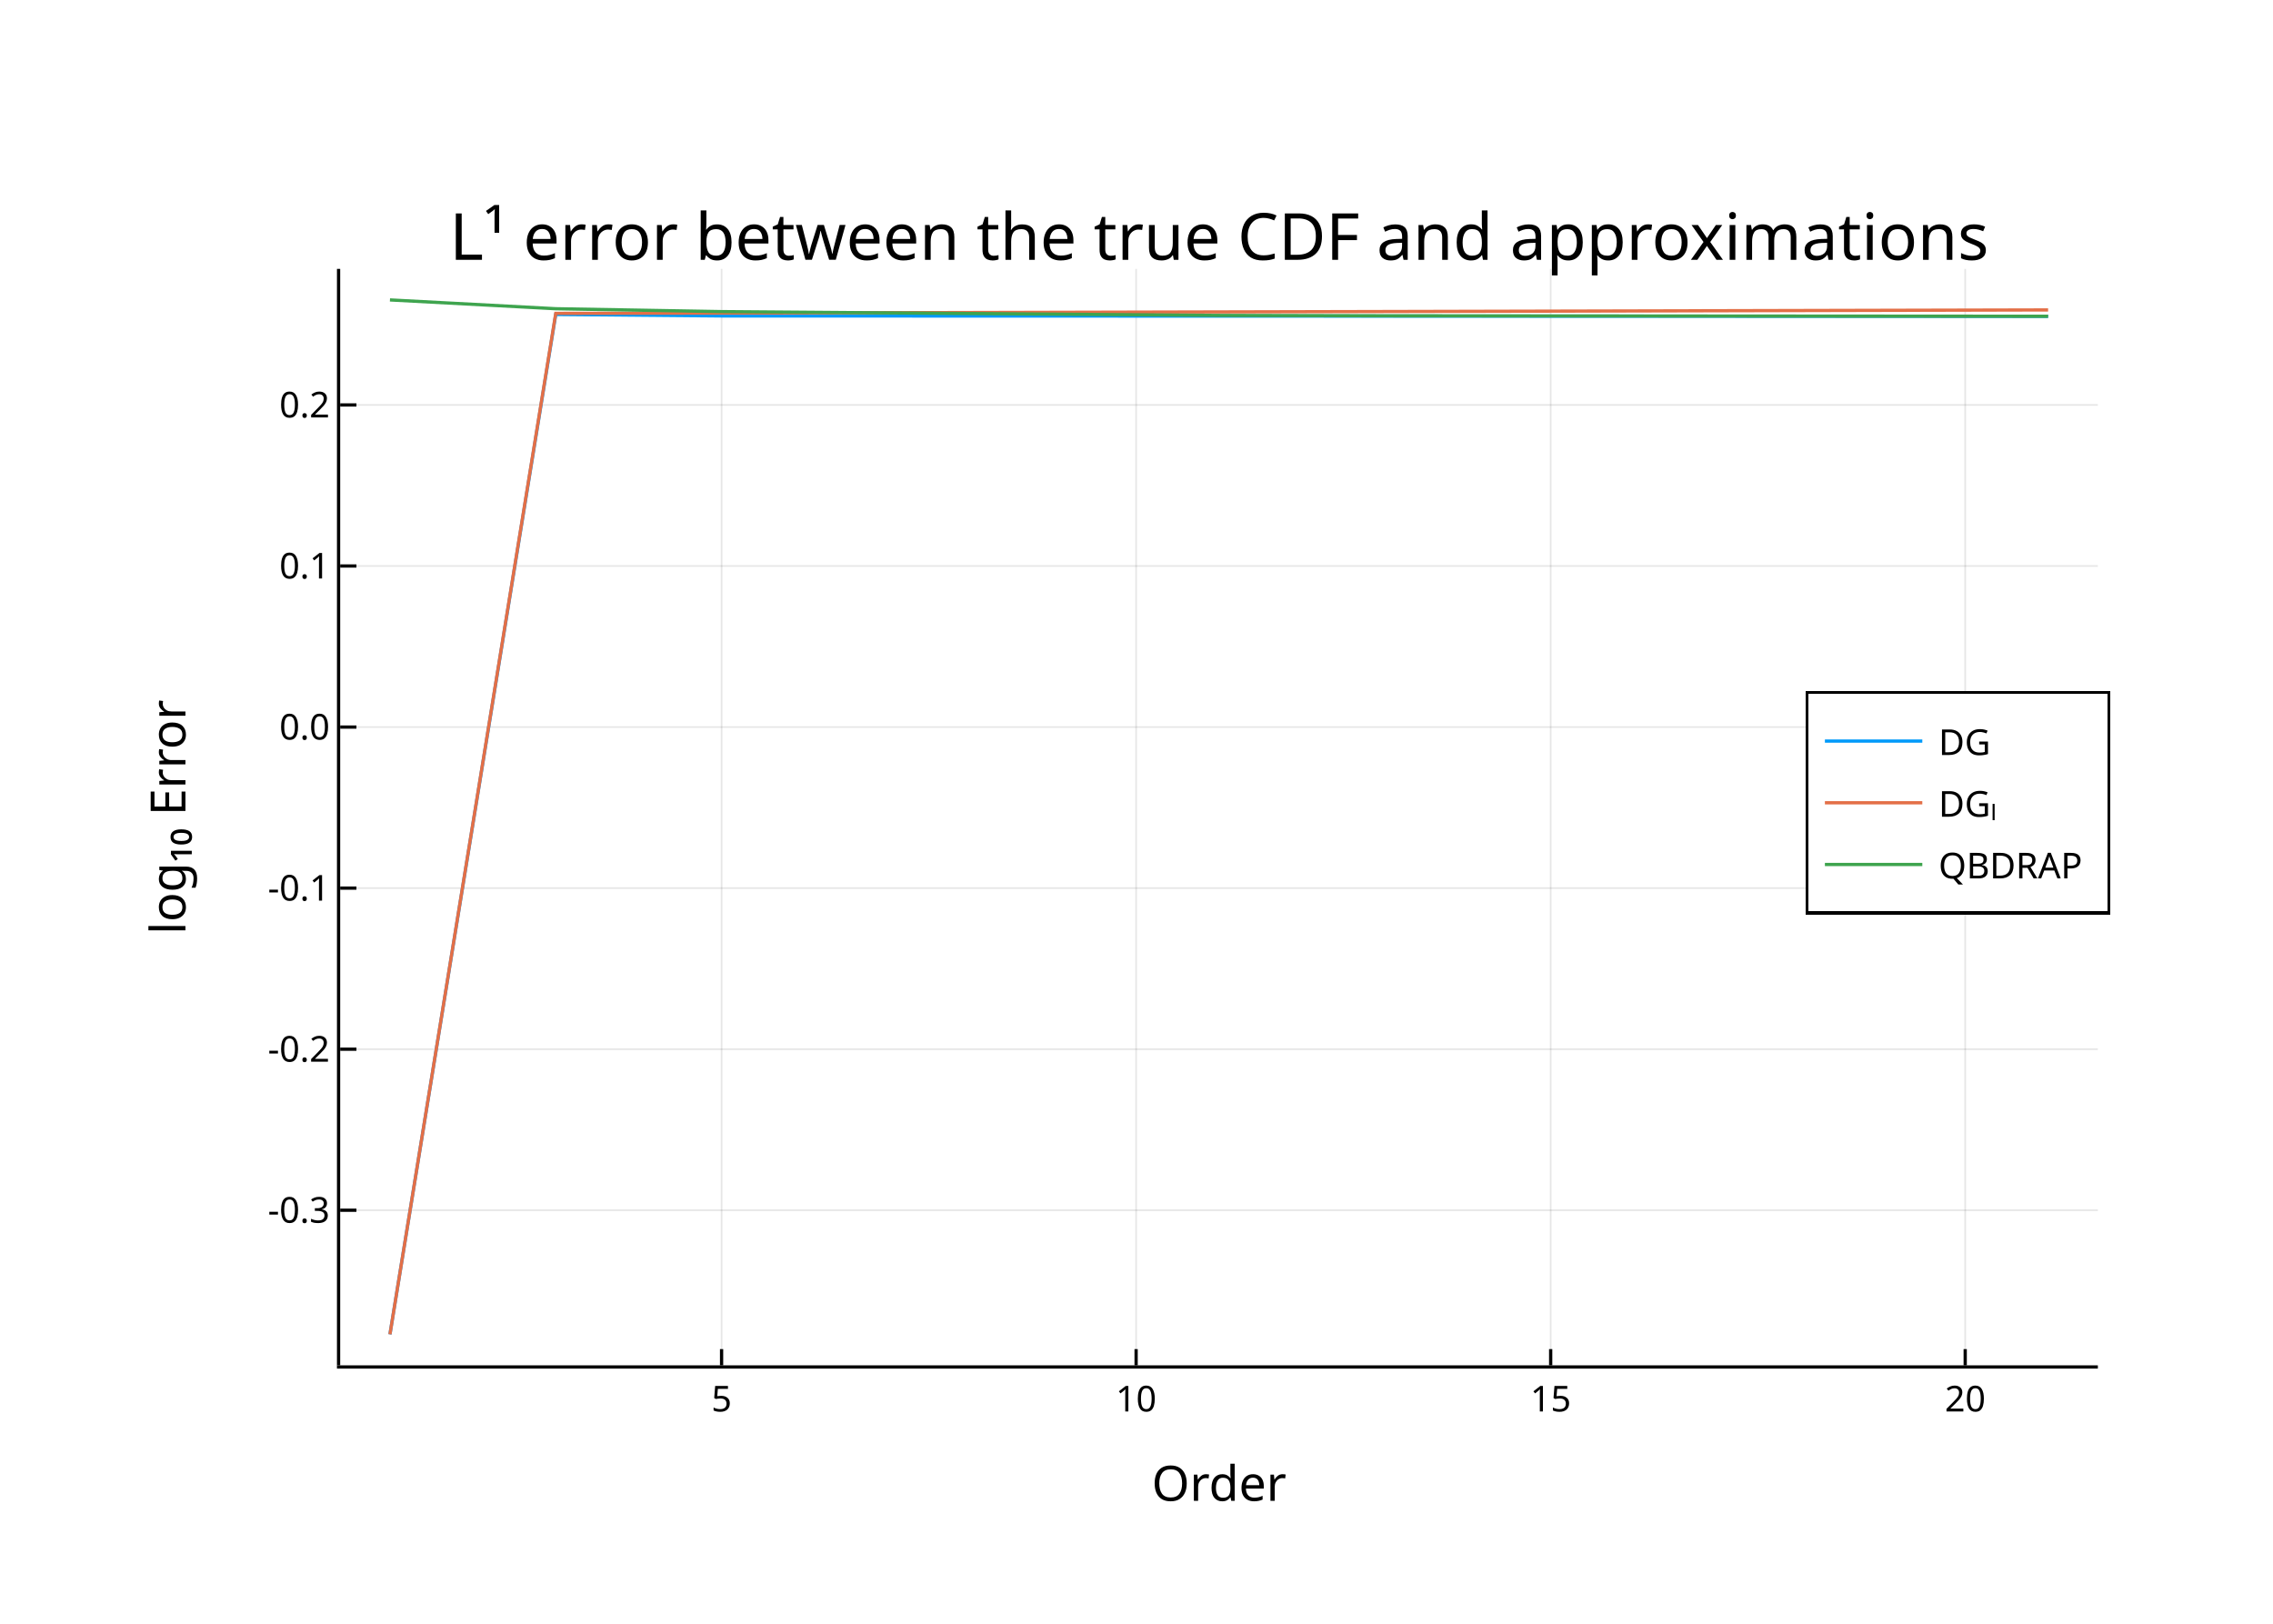
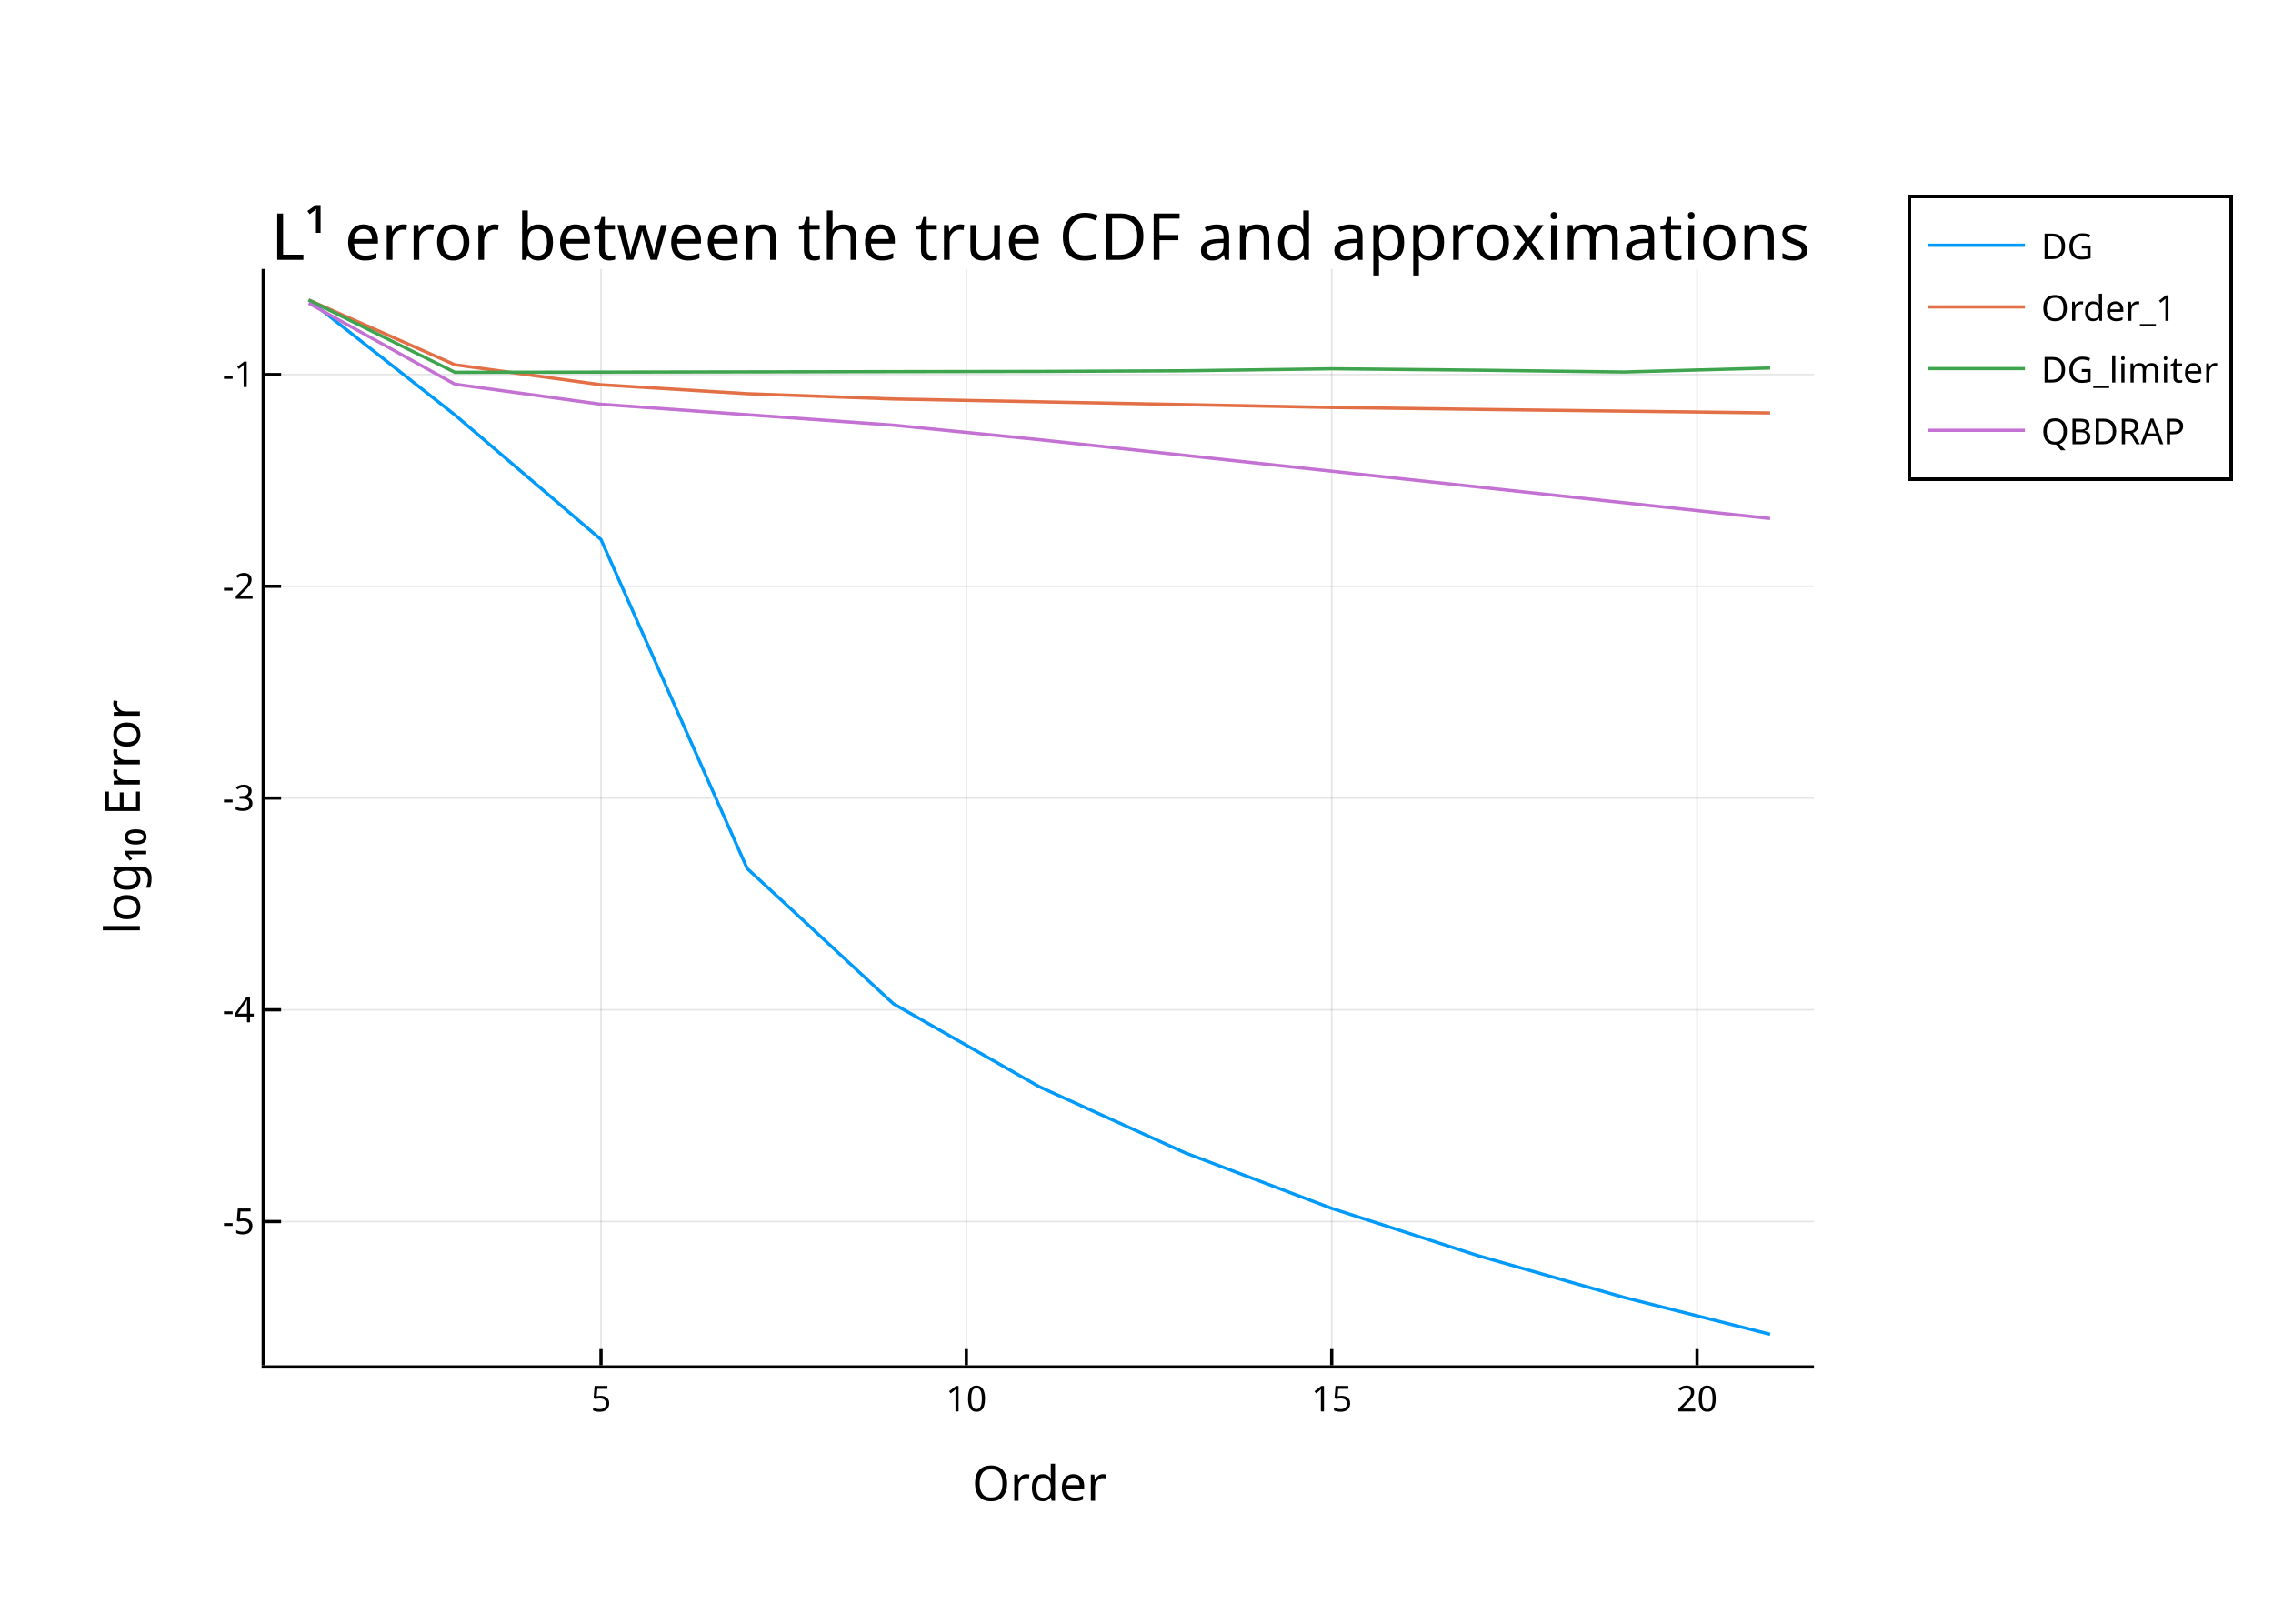
<svg xmlns="http://www.w3.org/2000/svg" class="main-svg" width="700" height="500" style="" viewBox="0 0 700 500">
  <rect x="0" y="0" width="700" height="500" style="fill: rgb(255, 255, 255); fill-opacity: 1;" />
-   <defs id="defs-e1fb25">
+   <defs id="defs-72fdc7">
    <g class="clips">
-       <clipPath id="clipe1fb25xyplot" class="plotclip">
-         <rect width="541.293" height="337.635" />
-       </clipPath>
-       <clipPath class="axesclip" id="clipe1fb25x">
-         <rect x="104.77" y="0" width="541.293" height="500" />
-       </clipPath>
-       <clipPath class="axesclip" id="clipe1fb25y">
+       <clipPath id="clip72fdc7xyplot" class="plotclip">
+         <rect width="477.073" height="337.635" />
+       </clipPath>
+       <clipPath class="axesclip" id="clip72fdc7x">
+         <rect x="81.567" y="0" width="477.073" height="500" />
+       </clipPath>
+       <clipPath class="axesclip" id="clip72fdc7y">
        <rect x="0" y="82.797" width="700" height="337.635" />
      </clipPath>
-       <clipPath class="axesclip" id="clipe1fb25xy">
-         <rect x="104.77" y="82.797" width="541.293" height="337.635" />
+       <clipPath class="axesclip" id="clip72fdc7xy">
+         <rect x="81.567" y="82.797" width="477.073" height="337.635" />
      </clipPath>
    </g>
    <g class="gradients" />
  </defs>
  <g class="bglayer" />
  <g class="layer-below">
    <g class="imagelayer" />
    <g class="shapelayer" />
  </g>
  <g class="cartesianlayer">
    <g class="subplot xy">
      <g class="layer-subplot">
        <g class="shapelayer" />
        <g class="imagelayer" />
      </g>
      <g class="gridlayer">
        <g class="x">
-           <path class="xgrid crisp" transform="translate(222.2203,0)" d="M0,82.797v337.635" style="stroke: rgb(0, 0, 0); stroke-opacity: 0.1; stroke-width: 0.5px;" />
-           <path class="xgrid crisp" transform="translate(349.8803,0)" d="M0,82.797v337.635" style="stroke: rgb(0, 0, 0); stroke-opacity: 0.1; stroke-width: 0.5px;" />
-           <path class="xgrid crisp" transform="translate(477.5503,0)" d="M0,82.797v337.635" style="stroke: rgb(0, 0, 0); stroke-opacity: 0.1; stroke-width: 0.5px;" />
-           <path class="xgrid crisp" transform="translate(605.2103,0)" d="M0,82.797v337.635" style="stroke: rgb(0, 0, 0); stroke-opacity: 0.1; stroke-width: 0.5px;" />
+           <path class="xgrid crisp" transform="translate(185.087,0)" d="M0,82.797v337.635" style="stroke: rgb(0, 0, 0); stroke-opacity: 0.1; stroke-width: 0.5px;" />
+           <path class="xgrid crisp" transform="translate(297.597,0)" d="M0,82.797v337.635" style="stroke: rgb(0, 0, 0); stroke-opacity: 0.1; stroke-width: 0.5px;" />
+           <path class="xgrid crisp" transform="translate(410.117,0)" d="M0,82.797v337.635" style="stroke: rgb(0, 0, 0); stroke-opacity: 0.1; stroke-width: 0.5px;" />
+           <path class="xgrid crisp" transform="translate(522.637,0)" d="M0,82.797v337.635" style="stroke: rgb(0, 0, 0); stroke-opacity: 0.1; stroke-width: 0.5px;" />
        </g>
        <g class="y">
-           <path class="ygrid crisp" transform="translate(0,372.6669)" d="M104.77,0h541.293" style="stroke: rgb(0, 0, 0); stroke-opacity: 0.1; stroke-width: 0.5px;" />
-           <path class="ygrid crisp" transform="translate(0,323.0769)" d="M104.77,0h541.293" style="stroke: rgb(0, 0, 0); stroke-opacity: 0.1; stroke-width: 0.5px;" />
-           <path class="ygrid crisp" transform="translate(0,273.4769)" d="M104.77,0h541.293" style="stroke: rgb(0, 0, 0); stroke-opacity: 0.1; stroke-width: 0.5px;" />
-           <path class="ygrid crisp" transform="translate(0,223.8869)" d="M104.77,0h541.293" style="stroke: rgb(0, 0, 0); stroke-opacity: 0.1; stroke-width: 0.5px;" />
-           <path class="ygrid crisp" transform="translate(0,174.2869)" d="M104.77,0h541.293" style="stroke: rgb(0, 0, 0); stroke-opacity: 0.1; stroke-width: 0.5px;" />
-           <path class="ygrid crisp" transform="translate(0,124.6969)" d="M104.77,0h541.293" style="stroke: rgb(0, 0, 0); stroke-opacity: 0.1; stroke-width: 0.5px;" />
+           <path class="ygrid crisp" transform="translate(0,376.1569)" d="M81.567,0h477.073" style="stroke: rgb(0, 0, 0); stroke-opacity: 0.1; stroke-width: 0.5px;" />
+           <path class="ygrid crisp" transform="translate(0,310.9469)" d="M81.567,0h477.073" style="stroke: rgb(0, 0, 0); stroke-opacity: 0.1; stroke-width: 0.5px;" />
+           <path class="ygrid crisp" transform="translate(0,245.7469)" d="M81.567,0h477.073" style="stroke: rgb(0, 0, 0); stroke-opacity: 0.1; stroke-width: 0.5px;" />
+           <path class="ygrid crisp" transform="translate(0,180.5369)" d="M81.567,0h477.073" style="stroke: rgb(0, 0, 0); stroke-opacity: 0.1; stroke-width: 0.5px;" />
+           <path class="ygrid crisp" transform="translate(0,115.3369)" d="M81.567,0h477.073" style="stroke: rgb(0, 0, 0); stroke-opacity: 0.1; stroke-width: 0.5px;" />
        </g>
      </g>
      <g class="zerolinelayer" />
      <path class="xlines-below" />
      <path class="ylines-below" />
      <g class="overlines-below" />
      <g class="xaxislayer-below" />
      <g class="yaxislayer-below" />
      <g class="overaxes-below" />
-       <g class="plot" transform="translate(104.7703,82.79692)" clip-path="url('#clipe1fb25xyplot')">
+       <g class="plot" transform="translate(81.56699,82.79692)" clip-path="url('#clip72fdc7xyplot')">
        <g class="scatterlayer mlayer">
-           <g class="trace scatter trace3ae0fc" style="stroke-miterlimit: 2; opacity: 1;">
-             <g class="fills" />
-             <g class="errorbars" />
-             <g class="lines">
-               <path class="js-line" d="M15.32,328.08L66.38,14.04L117.45,14.49L525.97,14.61" style="vector-effect: non-scaling-stroke; fill: none; stroke: rgb(0, 154, 250); stroke-opacity: 1; stroke-width: 1px; opacity: 1;" />
-             </g>
-             <g class="points" />
-             <g class="text" />
-           </g>
-           <g class="trace scatter traceaaaf85" style="stroke-miterlimit: 2; opacity: 1;">
-             <g class="fills" />
-             <g class="errorbars" />
-             <g class="lines">
-               <path class="js-line" d="M15.32,328.08L66.38,13.7L117.45,13.61L525.97,12.64" style="vector-effect: non-scaling-stroke; fill: none; stroke: rgb(227, 111, 71); stroke-opacity: 1; stroke-width: 1px; opacity: 1;" />
-             </g>
-             <g class="points" />
-             <g class="text" />
-           </g>
-           <g class="trace scatter trace67d785" style="stroke-miterlimit: 2; opacity: 1;">
-             <g class="fills" />
-             <g class="errorbars" />
-             <g class="lines">
-               <path class="js-line" d="M15.32,9.56L66.38,12.27L117.45,13.16L270.65,14.33L321.71,14.45L525.97,14.59" style="vector-effect: non-scaling-stroke; fill: none; stroke: rgb(62, 164, 78); stroke-opacity: 1; stroke-width: 1px; opacity: 1;" />
+           <g class="trace scatter trace342050" style="stroke-miterlimit: 2; opacity: 1;">
+             <g class="fills" />
+             <g class="errorbars" />
+             <g class="lines">
+               <path class="js-line" d="M13.5,9.56L58.51,44.96L103.52,83.36L148.52,184.62L193.53,226.27L238.54,251.86L283.54,272.25L328.55,289.3L373.56,303.85L418.56,316.72L463.57,328.08" style="vector-effect: non-scaling-stroke; fill: none; stroke: rgb(0, 154, 250); stroke-opacity: 1; stroke-width: 1px; opacity: 1;" />
+             </g>
+             <g class="points" />
+             <g class="text" />
+           </g>
+           <g class="trace scatter tracebce4d3" style="stroke-miterlimit: 2; opacity: 1;">
+             <g class="fills" />
+             <g class="errorbars" />
+             <g class="lines">
+               <path class="js-line" d="M13.5,9.56L58.51,29.52L103.52,35.68L148.52,38.43L193.53,40.06L328.55,42.67L373.56,43.26L463.57,44.35" style="vector-effect: non-scaling-stroke; fill: none; stroke: rgb(227, 111, 71); stroke-opacity: 1; stroke-width: 1px; opacity: 1;" />
+             </g>
+             <g class="points" />
+             <g class="text" />
+           </g>
+           <g class="trace scatter traced6a9c4" style="stroke-miterlimit: 2; opacity: 1;">
+             <g class="fills" />
+             <g class="errorbars" />
+             <g class="lines">
+               <path class="js-line" d="M13.5,9.56L58.51,31.84L103.52,31.78L238.54,31.57L283.54,31.37L328.55,30.76L373.56,31.19L418.56,31.75L463.57,30.52" style="vector-effect: non-scaling-stroke; fill: none; stroke: rgb(62, 164, 78); stroke-opacity: 1; stroke-width: 1px; opacity: 1;" />
+             </g>
+             <g class="points" />
+             <g class="text" />
+           </g>
+           <g class="trace scatter traceaf043f" style="stroke-miterlimit: 2; opacity: 1;">
+             <g class="fills" />
+             <g class="errorbars" />
+             <g class="lines">
+               <path class="js-line" d="M13.5,10.56L58.51,35.51L103.52,41.69L193.53,48.12L238.54,52.6L463.57,76.87" style="vector-effect: non-scaling-stroke; fill: none; stroke: rgb(195, 113, 210); stroke-opacity: 1; stroke-width: 1px; opacity: 1;" />
            </g>
            <g class="points" />
            <g class="text" />
          </g>
        </g>
      </g>
      <g class="overplot" />
-       <path class="xlines-above crisp" d="M103.77,420.932H646.063" style="fill: none; stroke-width: 1px; stroke: rgb(0, 0, 0); stroke-opacity: 1;" />
-       <path class="ylines-above crisp" d="M104.27,82.797V420.432" style="fill: none; stroke-width: 1px; stroke: rgb(0, 0, 0); stroke-opacity: 1;" />
+       <path class="xlines-above crisp" d="M80.567,420.932H558.64" style="fill: none; stroke-width: 1px; stroke: rgb(0, 0, 0); stroke-opacity: 1;" />
+       <path class="ylines-above crisp" d="M81.067,82.797V420.432" style="fill: none; stroke-width: 1px; stroke: rgb(0, 0, 0); stroke-opacity: 1;" />
      <g class="overlines-above" />
      <g class="xaxislayer-above">
-         <path class="xtick ticks crisp" d="M0,420.432v-5" transform="translate(222.2203,0)" style="stroke: rgb(0, 0, 0); stroke-opacity: 1; stroke-width: 1px;" />
-         <path class="xtick ticks crisp" d="M0,420.432v-5" transform="translate(349.8803,0)" style="stroke: rgb(0, 0, 0); stroke-opacity: 1; stroke-width: 1px;" />
-         <path class="xtick ticks crisp" d="M0,420.432v-5" transform="translate(477.5503,0)" style="stroke: rgb(0, 0, 0); stroke-opacity: 1; stroke-width: 1px;" />
-         <path class="xtick ticks crisp" d="M0,420.432v-5" transform="translate(605.2103,0)" style="stroke: rgb(0, 0, 0); stroke-opacity: 1; stroke-width: 1px;" />
-         <g class="xtick">
-           <text text-anchor="middle" x="0" y="434.632" transform="translate(222.2203,0)" style="font-family: sans-serif; font-size: 11px; fill: rgb(0, 0, 0); fill-opacity: 1; white-space: pre;">5</text>
-         </g>
-         <g class="xtick">
-           <text text-anchor="middle" x="0" y="434.632" transform="translate(349.8803,0)" style="font-family: sans-serif; font-size: 11px; fill: rgb(0, 0, 0); fill-opacity: 1; white-space: pre;">10</text>
-         </g>
-         <g class="xtick">
-           <text text-anchor="middle" x="0" y="434.632" transform="translate(477.5503,0)" style="font-family: sans-serif; font-size: 11px; fill: rgb(0, 0, 0); fill-opacity: 1; white-space: pre;">15</text>
-         </g>
-         <g class="xtick">
-           <text text-anchor="middle" x="0" y="434.632" transform="translate(605.2103,0)" style="font-family: sans-serif; font-size: 11px; fill: rgb(0, 0, 0); fill-opacity: 1; white-space: pre;">20</text>
+         <path class="xtick ticks crisp" d="M0,420.432v-5" transform="translate(185.087,0)" style="stroke: rgb(0, 0, 0); stroke-opacity: 1; stroke-width: 1px;" />
+         <path class="xtick ticks crisp" d="M0,420.432v-5" transform="translate(297.597,0)" style="stroke: rgb(0, 0, 0); stroke-opacity: 1; stroke-width: 1px;" />
+         <path class="xtick ticks crisp" d="M0,420.432v-5" transform="translate(410.117,0)" style="stroke: rgb(0, 0, 0); stroke-opacity: 1; stroke-width: 1px;" />
+         <path class="xtick ticks crisp" d="M0,420.432v-5" transform="translate(522.637,0)" style="stroke: rgb(0, 0, 0); stroke-opacity: 1; stroke-width: 1px;" />
+         <g class="xtick">
+           <text text-anchor="middle" x="0" y="434.632" transform="translate(185.087,0)" style="font-family: sans-serif; font-size: 11px; fill: rgb(0, 0, 0); fill-opacity: 1; white-space: pre;">5</text>
+         </g>
+         <g class="xtick">
+           <text text-anchor="middle" x="0" y="434.632" transform="translate(297.597,0)" style="font-family: sans-serif; font-size: 11px; fill: rgb(0, 0, 0); fill-opacity: 1; white-space: pre;">10</text>
+         </g>
+         <g class="xtick">
+           <text text-anchor="middle" x="0" y="434.632" transform="translate(410.117,0)" style="font-family: sans-serif; font-size: 11px; fill: rgb(0, 0, 0); fill-opacity: 1; white-space: pre;">15</text>
+         </g>
+         <g class="xtick">
+           <text text-anchor="middle" x="0" y="434.632" transform="translate(522.637,0)" style="font-family: sans-serif; font-size: 11px; fill: rgb(0, 0, 0); fill-opacity: 1; white-space: pre;">20</text>
        </g>
      </g>
      <g class="yaxislayer-above">
-         <path class="ytick ticks crisp" d="M104.77,0h5" transform="translate(0,372.6669)" style="stroke: rgb(0, 0, 0); stroke-opacity: 1; stroke-width: 1px;" />
-         <path class="ytick ticks crisp" d="M104.77,0h5" transform="translate(0,323.0769)" style="stroke: rgb(0, 0, 0); stroke-opacity: 1; stroke-width: 1px;" />
-         <path class="ytick ticks crisp" d="M104.77,0h5" transform="translate(0,273.4769)" style="stroke: rgb(0, 0, 0); stroke-opacity: 1; stroke-width: 1px;" />
-         <path class="ytick ticks crisp" d="M104.77,0h5" transform="translate(0,223.8869)" style="stroke: rgb(0, 0, 0); stroke-opacity: 1; stroke-width: 1px;" />
-         <path class="ytick ticks crisp" d="M104.77,0h5" transform="translate(0,174.2869)" style="stroke: rgb(0, 0, 0); stroke-opacity: 1; stroke-width: 1px;" />
-         <path class="ytick ticks crisp" d="M104.77,0h5" transform="translate(0,124.6969)" style="stroke: rgb(0, 0, 0); stroke-opacity: 1; stroke-width: 1px;" />
-         <g class="ytick">
-           <text text-anchor="end" x="101.57" y="3.85" transform="translate(0,372.6669)" style="font-family: sans-serif; font-size: 11px; fill: rgb(0, 0, 0); fill-opacity: 1; white-space: pre;">-0.3</text>
-         </g>
-         <g class="ytick">
-           <text text-anchor="end" x="101.57" y="3.85" transform="translate(0,323.0769)" style="font-family: sans-serif; font-size: 11px; fill: rgb(0, 0, 0); fill-opacity: 1; white-space: pre;">-0.2</text>
-         </g>
-         <g class="ytick">
-           <text text-anchor="end" x="101.57" y="3.85" transform="translate(0,273.4769)" style="font-family: sans-serif; font-size: 11px; fill: rgb(0, 0, 0); fill-opacity: 1; white-space: pre;">-0.1</text>
-         </g>
-         <g class="ytick">
-           <text text-anchor="end" x="101.57" y="3.85" transform="translate(0,223.8869)" style="font-family: sans-serif; font-size: 11px; fill: rgb(0, 0, 0); fill-opacity: 1; white-space: pre;">0.0</text>
-         </g>
-         <g class="ytick">
-           <text text-anchor="end" x="101.57" y="3.85" transform="translate(0,174.2869)" style="font-family: sans-serif; font-size: 11px; fill: rgb(0, 0, 0); fill-opacity: 1; white-space: pre;">0.1</text>
-         </g>
-         <g class="ytick">
-           <text text-anchor="end" x="101.57" y="3.85" transform="translate(0,124.6969)" style="font-family: sans-serif; font-size: 11px; fill: rgb(0, 0, 0); fill-opacity: 1; white-space: pre;">0.2</text>
+         <path class="ytick ticks crisp" d="M81.567,0h5" transform="translate(0,376.1569)" style="stroke: rgb(0, 0, 0); stroke-opacity: 1; stroke-width: 1px;" />
+         <path class="ytick ticks crisp" d="M81.567,0h5" transform="translate(0,310.9469)" style="stroke: rgb(0, 0, 0); stroke-opacity: 1; stroke-width: 1px;" />
+         <path class="ytick ticks crisp" d="M81.567,0h5" transform="translate(0,245.7469)" style="stroke: rgb(0, 0, 0); stroke-opacity: 1; stroke-width: 1px;" />
+         <path class="ytick ticks crisp" d="M81.567,0h5" transform="translate(0,180.5369)" style="stroke: rgb(0, 0, 0); stroke-opacity: 1; stroke-width: 1px;" />
+         <path class="ytick ticks crisp" d="M81.567,0h5" transform="translate(0,115.3369)" style="stroke: rgb(0, 0, 0); stroke-opacity: 1; stroke-width: 1px;" />
+         <g class="ytick">
+           <text text-anchor="end" x="78.367" y="3.85" transform="translate(0,376.1569)" style="font-family: sans-serif; font-size: 11px; fill: rgb(0, 0, 0); fill-opacity: 1; white-space: pre;">-5</text>
+         </g>
+         <g class="ytick">
+           <text text-anchor="end" x="78.367" y="3.85" transform="translate(0,310.9469)" style="font-family: sans-serif; font-size: 11px; fill: rgb(0, 0, 0); fill-opacity: 1; white-space: pre;">-4</text>
+         </g>
+         <g class="ytick">
+           <text text-anchor="end" x="78.367" y="3.85" transform="translate(0,245.7469)" style="font-family: sans-serif; font-size: 11px; fill: rgb(0, 0, 0); fill-opacity: 1; white-space: pre;">-3</text>
+         </g>
+         <g class="ytick">
+           <text text-anchor="end" x="78.367" y="3.85" transform="translate(0,180.5369)" style="font-family: sans-serif; font-size: 11px; fill: rgb(0, 0, 0); fill-opacity: 1; white-space: pre;">-2</text>
+         </g>
+         <g class="ytick">
+           <text text-anchor="end" x="78.367" y="3.85" transform="translate(0,115.3369)" style="font-family: sans-serif; font-size: 11px; fill: rgb(0, 0, 0); fill-opacity: 1; white-space: pre;">-1</text>
        </g>
      </g>
      <g class="overaxes-above" />
    </g>
  </g>
  <g class="polarlayer" />
  <g class="ternarylayer" />
  <g class="geolayer" />
  <g class="funnelarealayer" />
  <g class="pielayer" />
  <g class="treemaplayer" />
  <g class="sunburstlayer" />
  <g class="glimages" />
-   <defs id="topdefs-e1fb25">
+   <defs id="topdefs-72fdc7">
    <g class="clips" />
-     <clipPath id="legende1fb25">
-       <rect width="92" height="67" x="1" y="1" />
+     <clipPath id="legend72fdc7">
+       <rect width="98" height="86" x="1" y="1" />
    </clipPath>
  </defs>
  <g class="layer-above">
    <g class="imagelayer" />
    <g class="shapelayer" />
  </g>
  <g class="infolayer">
-     <g class="legend" pointer-events="all" transform="translate(556,212.7)">
-       <rect class="bg" shape-rendering="crispEdges" width="93" height="68" x="0.5" y="0.5" style="stroke: rgb(0, 0, 0); stroke-opacity: 1; fill: rgb(255, 255, 255); fill-opacity: 1; stroke-width: 1px;" />
-       <g class="scrollbox" transform="" clip-path="url('#legende1fb25')">
+     <g class="legend" pointer-events="all" transform="translate(587.6,60)">
+       <rect class="bg" shape-rendering="crispEdges" width="99" height="87" x="0.5" y="0.5" style="stroke: rgb(0, 0, 0); stroke-opacity: 1; fill: rgb(255, 255, 255); fill-opacity: 1; stroke-width: 1px;" />
+       <g class="scrollbox" transform="" clip-path="url('#legend72fdc7')">
        <g class="groups">
          <g class="traces" transform="translate(1,15.5)" style="opacity: 1;">
            <text class="legendtext" text-anchor="start" x="40" y="4.29" style="font-family: sans-serif; font-size: 11px; fill: rgb(0, 0, 0); fill-opacity: 1; white-space: pre;">DG</text>
            <g class="layers" style="opacity: 1;">
              <g class="legendfill" />
              <g class="legendlines">
                <path class="js-line" d="M5,0h30" style="fill: none; stroke: rgb(0, 154, 250); stroke-opacity: 1; stroke-width: 1px;" />
              </g>
              <g class="legendsymbols">
                <g class="legendpoints" />
              </g>
            </g>
-             <rect class="legendtoggle" x="0" y="-9.5" width="86.469" height="19" style="fill: rgb(0, 0, 0); fill-opacity: 0;" />
+             <rect class="legendtoggle" x="0" y="-9.5" width="92.109" height="19" style="fill: rgb(0, 0, 0); fill-opacity: 0;" />
          </g>
          <g class="traces" transform="translate(1,34.5)" style="opacity: 1;">
-             <text class="legendtext" text-anchor="start" x="40" y="4.29" style="font-family: sans-serif; font-size: 11px; fill: rgb(0, 0, 0); fill-opacity: 1; white-space: pre;">DGₗ</text>
+             <text class="legendtext" text-anchor="start" x="40" y="4.29" style="font-family: sans-serif; font-size: 11px; fill: rgb(0, 0, 0); fill-opacity: 1; white-space: pre;">Order_1</text>
            <g class="layers" style="opacity: 1;">
              <g class="legendfill" />
              <g class="legendlines">
                <path class="js-line" d="M5,0h30" style="fill: none; stroke: rgb(227, 111, 71); stroke-opacity: 1; stroke-width: 1px;" />
              </g>
              <g class="legendsymbols">
                <g class="legendpoints" />
              </g>
            </g>
-             <rect class="legendtoggle" x="0" y="-9.5" width="86.469" height="19" style="fill: rgb(0, 0, 0); fill-opacity: 0;" />
+             <rect class="legendtoggle" x="0" y="-9.5" width="92.109" height="19" style="fill: rgb(0, 0, 0); fill-opacity: 0;" />
          </g>
          <g class="traces" transform="translate(1,53.5)" style="opacity: 1;">
+             <text class="legendtext" text-anchor="start" x="40" y="4.29" style="font-family: sans-serif; font-size: 11px; fill: rgb(0, 0, 0); fill-opacity: 1; white-space: pre;">DG_limiter</text>
+             <g class="layers" style="opacity: 1;">
+               <g class="legendfill" />
+               <g class="legendlines">
+                 <path class="js-line" d="M5,0h30" style="fill: none; stroke: rgb(62, 164, 78); stroke-opacity: 1; stroke-width: 1px;" />
+               </g>
+               <g class="legendsymbols">
+                 <g class="legendpoints" />
+               </g>
+             </g>
+             <rect class="legendtoggle" x="0" y="-9.5" width="92.109" height="19" style="fill: rgb(0, 0, 0); fill-opacity: 0;" />
+           </g>
+           <g class="traces" transform="translate(1,72.5)" style="opacity: 1;">
            <text class="legendtext" text-anchor="start" x="40" y="4.29" style="font-family: sans-serif; font-size: 11px; fill: rgb(0, 0, 0); fill-opacity: 1; white-space: pre;">QBDRAP</text>
            <g class="layers" style="opacity: 1;">
              <g class="legendfill" />
              <g class="legendlines">
-                 <path class="js-line" d="M5,0h30" style="fill: none; stroke: rgb(62, 164, 78); stroke-opacity: 1; stroke-width: 1px;" />
-               </g>
-               <g class="legendsymbols">
-                 <g class="legendpoints" />
-               </g>
-             </g>
-             <rect class="legendtoggle" x="0" y="-9.5" width="86.469" height="19" style="fill: rgb(0, 0, 0); fill-opacity: 0;" />
+                 <path class="js-line" d="M5,0h30" style="fill: none; stroke: rgb(195, 113, 210); stroke-opacity: 1; stroke-width: 1px;" />
+               </g>
+               <g class="legendsymbols">
+                 <g class="legendpoints" />
+               </g>
+             </g>
+             <rect class="legendtoggle" x="0" y="-9.5" width="92.109" height="19" style="fill: rgb(0, 0, 0); fill-opacity: 0;" />
          </g>
        </g>
      </g>
      <rect class="scrollbar" rx="20" ry="3" width="0" height="0" x="0" y="0" style="fill: rgb(128, 139, 164); fill-opacity: 1;" />
    </g>
    <g class="g-gtitle" />
    <g class="g-xtitle">
-       <text class="xtitle" x="375.417" y="462.141" text-anchor="middle" style="font-family: sans-serif; font-size: 15px; fill: rgb(0, 0, 0); opacity: 1; font-weight: normal; white-space: pre;">Order</text>
+       <text class="xtitle" x="320.104" y="462.141" text-anchor="middle" style="font-family: sans-serif; font-size: 15px; fill: rgb(0, 0, 0); opacity: 1; font-weight: normal; white-space: pre;">Order</text>
    </g>
    <g class="g-ytitle">
-       <text class="ytitle" transform="rotate(-90,57.10938,251.6146)" x="57.109" y="251.615" text-anchor="middle" style="font-family: sans-serif; font-size: 15px; fill: rgb(0, 0, 0); opacity: 1; font-weight: normal; white-space: pre;">log₁₀ Error</text>
+       <text class="ytitle" transform="rotate(-90,43.07812,251.6146)" x="43.078" y="251.615" text-anchor="middle" style="font-family: sans-serif; font-size: 15px; fill: rgb(0, 0, 0); opacity: 1; font-weight: normal; white-space: pre;">log₁₀ Error</text>
    </g>
    <g class="annotation" data-index="0" style="opacity: 1;">
-       <g class="annotation-text-g" transform="rotate(0,375.4167,73)">
-         <g class="cursor-pointer" transform="translate(150,60)">
+       <g class="annotation-text-g" transform="rotate(0,320.1037,73)">
+         <g class="cursor-pointer" transform="translate(95,60)">
          <rect class="bg" x="0.5" y="0.5" width="450" height="25" style="stroke-width: 1px; stroke: rgb(0, 0, 0); stroke-opacity: 0; fill: rgb(0, 0, 0); fill-opacity: 0;" />
          <text class="annotation-text" text-anchor="middle" x="225.453" y="20" style="font-family: sans-serif; font-size: 20px; fill: rgb(0, 0, 0); fill-opacity: 1; white-space: pre;">L¹ error between the true CDF and approximations</text>
        </g>
      </g>
    </g>
  </g>
</svg>
